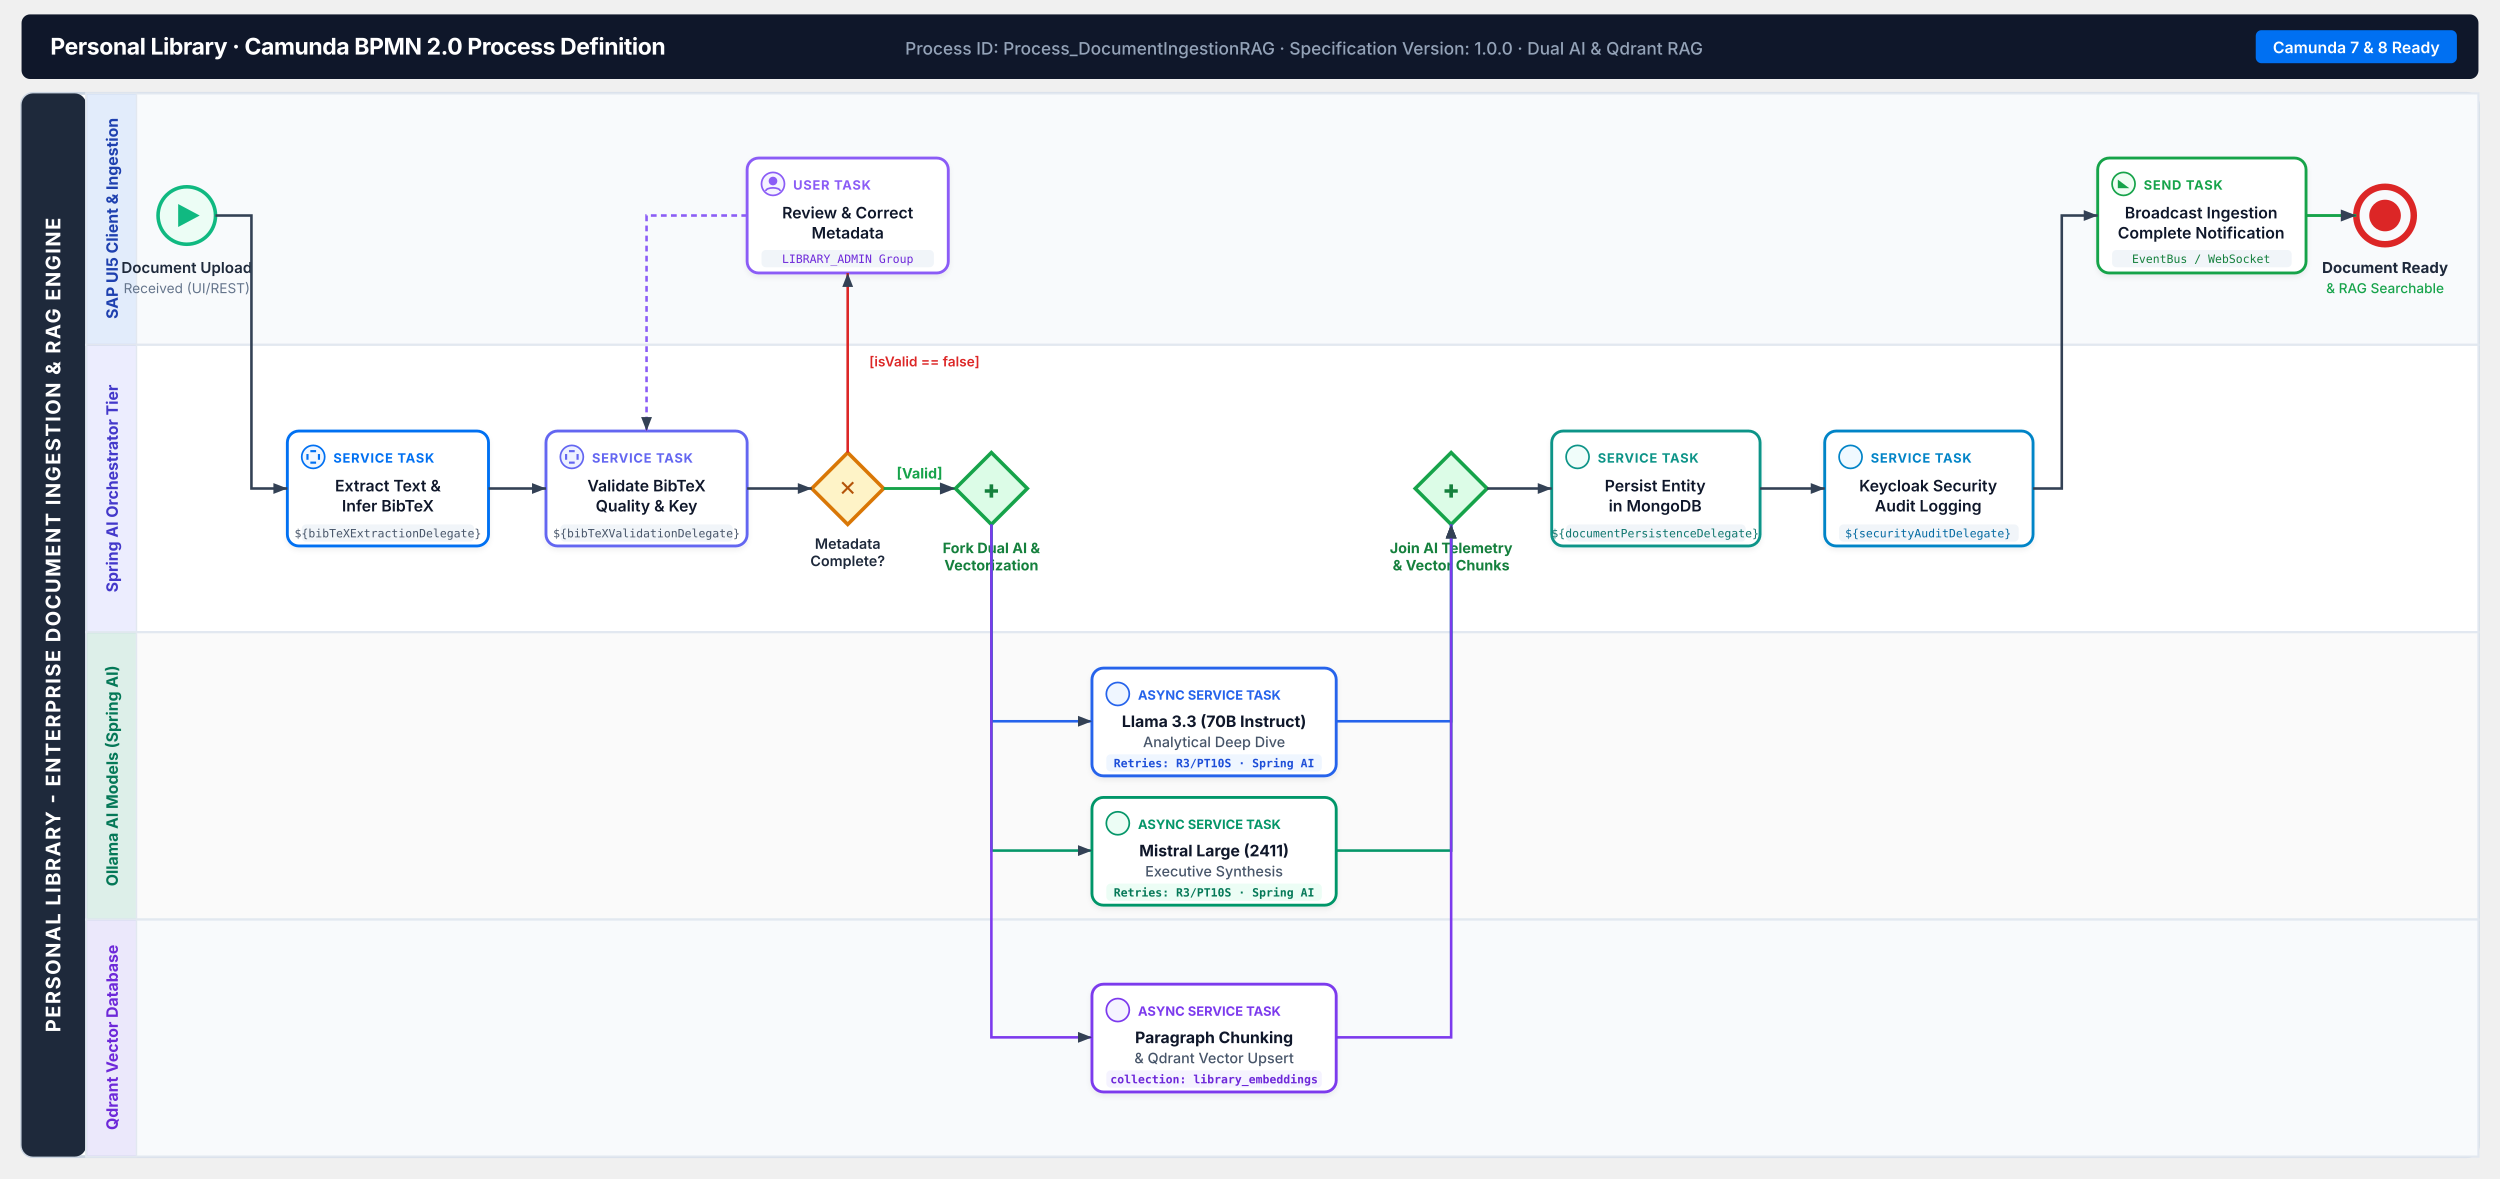
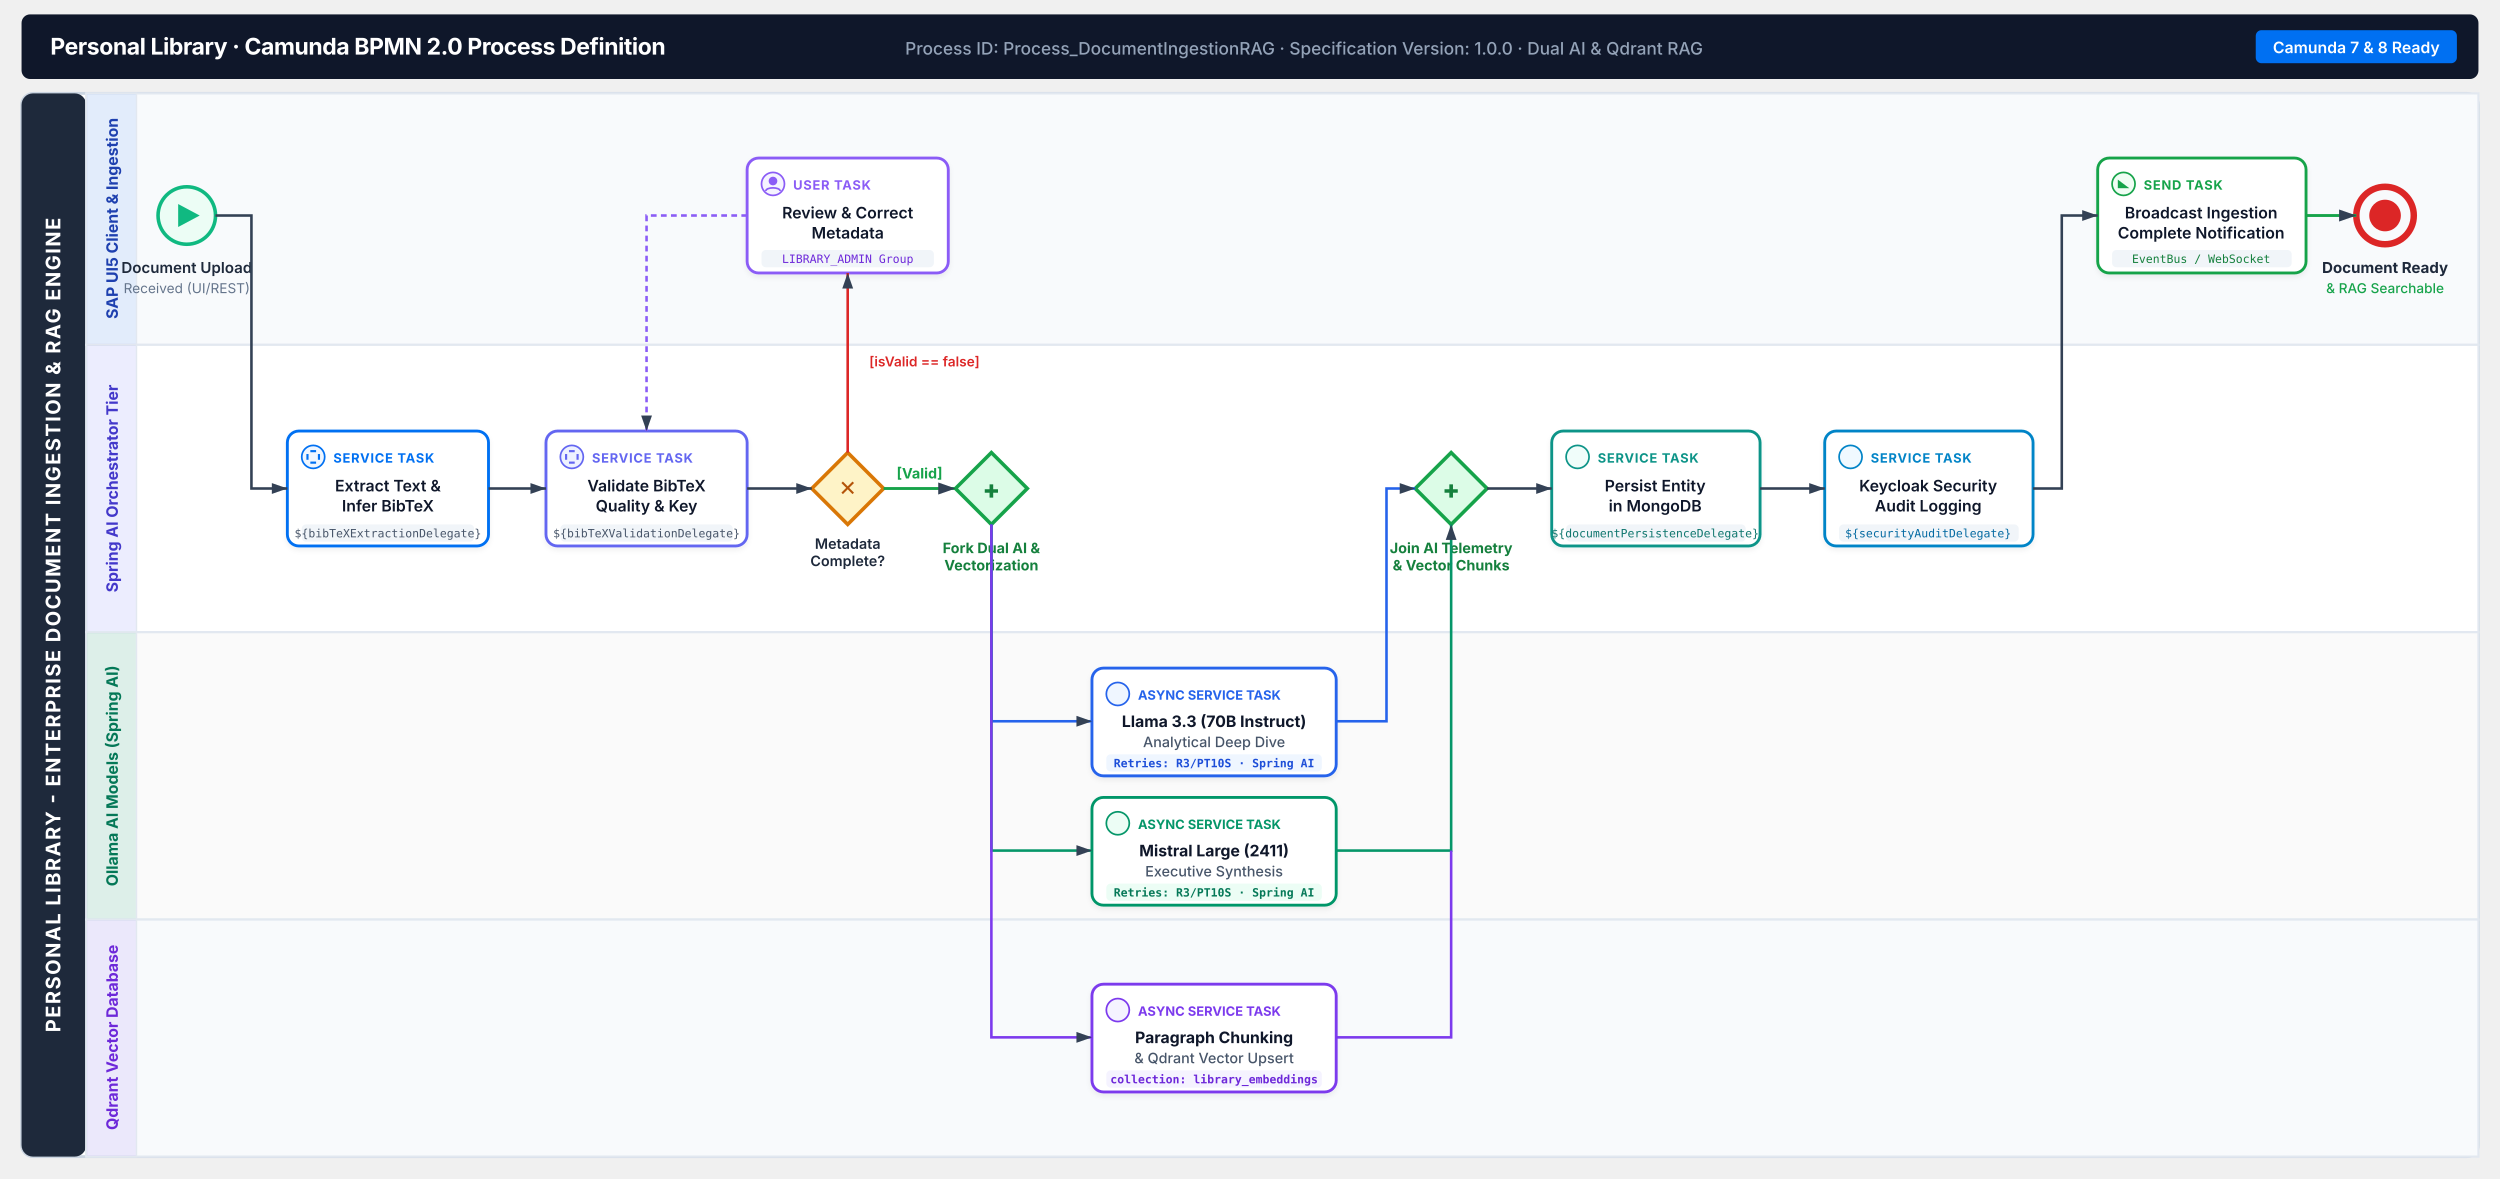
<svg xmlns="http://www.w3.org/2000/svg" viewBox="0 0 1740 820" width="1740" height="820" style="background:#f8fafc; font-family:'Inter', -apple-system, BlinkMacSystemFont, 'Segoe UI', Roboto, sans-serif;">
  <defs>
-     <marker id="bpmn-arrow" viewBox="0 0 10 10" refX="9" refY="5" markerWidth="6" markerHeight="6" orient="auto-start-reverse">
-       <path d="M 0 1.5 L 9 5 L 0 8.5 z" fill="#334155" />
+     <marker id="bpmn-arrow" viewBox="0 0 10 10" refX="10" refY="5" markerWidth="6" markerHeight="6" orient="auto">
+       <path d="M 0 1.5 L 10 5 L 0 8.5 z" fill="#334155" />
    </marker>
-     <marker id="bpmn-arrow-blue" viewBox="0 0 10 10" refX="9" refY="5" markerWidth="6" markerHeight="6" orient="auto-start-reverse">
-       <path d="M 0 1.5 L 9 5 L 0 8.5 z" fill="#0070f2" />
+     <marker id="bpmn-arrow-blue" viewBox="0 0 10 10" refX="10" refY="5" markerWidth="6" markerHeight="6" orient="auto">
+       <path d="M 0 1.5 L 10 5 L 0 8.5 z" fill="#0070f2" />
    </marker>
    <filter id="task-shadow" x="-5%" y="-5%" width="115%" height="120%" filterUnits="userSpaceOnUse">
      <feDropShadow dx="0" dy="2" stdDeviation="2" flood-color="#0f172a" flood-opacity="0.06" />
    </filter>
  </defs>
  <rect x="15" y="10" width="1710" height="45" rx="6" fill="#0f172a" />
  <text x="35" y="38" font-size="16" font-weight="700" fill="#ffffff" letter-spacing="-0.3">Personal Library · Camunda BPMN 2.0 Process Definition</text>
  <text x="630" y="38" font-size="12" font-weight="500" fill="#94a3b8">Process ID: Process_DocumentIngestionRAG · Specification Version: 1.0.0 · Dual AI &amp; Qdrant RAG</text>
  <rect x="1570" y="21" width="140" height="23" rx="4" fill="#0070f2" />
  <text x="1640" y="37" font-size="11" font-weight="600" fill="#ffffff" text-anchor="middle">Camunda 7 &amp; 8 Ready</text>
  <rect x="15" y="65" width="1710" height="740" rx="8" fill="#ffffff" stroke="#cbd5e1" stroke-width="2" />
  <rect x="15" y="65" width="45" height="740" rx="8" fill="#1e293b" />
  <text x="-435" y="42" font-size="14" font-weight="700" fill="#ffffff" transform="rotate(-90)" text-anchor="middle" letter-spacing="1">
    PERSONAL LIBRARY - ENTERPRISE DOCUMENT INGESTION &amp; RAG ENGINE
  </text>
  <rect x="60" y="65" width="1665" height="175" fill="#f8fafc" stroke="#e2e8f0" stroke-width="1.5" />
  <rect x="60" y="65" width="35" height="175" fill="#3b82f6" fill-opacity="0.12" stroke="#e2e8f0" stroke-width="1" />
  <text x="-152" y="82" font-size="11" font-weight="700" fill="#1e40af" transform="rotate(-90)" text-anchor="middle">
    SAP UI5 Client &amp; Ingestion
  </text>
  <rect x="60" y="240" width="1665" height="200" fill="#ffffff" stroke="#e2e8f0" stroke-width="1.5" />
  <rect x="60" y="240" width="35" height="200" fill="#6366f1" fill-opacity="0.12" stroke="#e2e8f0" stroke-width="1" />
  <text x="-340" y="82" font-size="11" font-weight="700" fill="#4338ca" transform="rotate(-90)" text-anchor="middle">
    Spring AI Orchestrator Tier
  </text>
  <rect x="60" y="440" width="1665" height="200" fill="#fafafa" stroke="#e2e8f0" stroke-width="1.5" />
  <rect x="60" y="440" width="35" height="200" fill="#059669" fill-opacity="0.12" stroke="#e2e8f0" stroke-width="1" />
  <text x="-540" y="82" font-size="11" font-weight="700" fill="#047857" transform="rotate(-90)" text-anchor="middle">
    Ollama AI Models (Spring AI)
  </text>
  <rect x="60" y="640" width="1665" height="165" fill="#f8fafc" stroke="#e2e8f0" stroke-width="1.5" />
  <rect x="60" y="640" width="35" height="165" fill="#8b5cf6" fill-opacity="0.12" stroke="#e2e8f0" stroke-width="1" />
  <text x="-722" y="82" font-size="11" font-weight="700" fill="#6d28d9" transform="rotate(-90)" text-anchor="middle">
    Qdrant Vector Database
  </text>
  <circle cx="130" cy="150" r="20" fill="#ecfdf5" stroke="#10b981" stroke-width="2.5" />
  <polygon points="124,142 139,150 124,158" fill="#10b981" />
  <text x="130" y="190" font-size="10.5" font-weight="600" fill="#1e293b" text-anchor="middle">Document Upload</text>
  <text x="130" y="204" font-size="9.5" font-weight="400" fill="#64748b" text-anchor="middle">Received (UI/REST)</text>
  <rect x="200" y="300" width="140" height="80" rx="8" fill="#ffffff" stroke="#0070f2" stroke-width="2" filter="url(#task-shadow)" />
  <circle cx="218" cy="318" r="8" fill="#eff6ff" stroke="#0070f2" stroke-width="1.2" />
  <path d="M 216 314 L 220 314 M 216 322 L 220 322 M 214 316 L 214 320 M 222 316 L 222 320" stroke="#0070f2" stroke-width="1.5" />
  <text x="232" y="322" font-size="9" font-weight="700" fill="#0070f2" letter-spacing="0.5">SERVICE TASK</text>
  <text x="270" y="342" font-size="11" font-weight="600" fill="#0f172a" text-anchor="middle">Extract Text &amp;</text>
  <text x="270" y="356" font-size="11" font-weight="600" fill="#0f172a" text-anchor="middle">Infer BibTeX</text>
  <rect x="210" y="365" width="120" height="12" rx="3" fill="#f1f5f9" />
  <text x="270" y="374" font-size="8" font-family="monospace" font-weight="500" fill="#475569" text-anchor="middle">${bibTeXExtractionDelegate}</text>
  <rect x="380" y="300" width="140" height="80" rx="8" fill="#ffffff" stroke="#6366f1" stroke-width="2" filter="url(#task-shadow)" />
  <circle cx="398" cy="318" r="8" fill="#eef2ff" stroke="#6366f1" stroke-width="1.2" />
  <path d="M 396 314 L 400 314 M 396 322 L 400 322 M 394 316 L 394 320 M 402 316 L 402 320" stroke="#6366f1" stroke-width="1.5" />
  <text x="412" y="322" font-size="9" font-weight="700" fill="#6366f1" letter-spacing="0.5">SERVICE TASK</text>
  <text x="450" y="342" font-size="11" font-weight="600" fill="#0f172a" text-anchor="middle">Validate BibTeX</text>
  <text x="450" y="356" font-size="11" font-weight="600" fill="#0f172a" text-anchor="middle">Quality &amp; Key</text>
  <rect x="390" y="365" width="120" height="12" rx="3" fill="#f1f5f9" />
  <text x="450" y="374" font-size="8" font-family="monospace" font-weight="500" fill="#475569" text-anchor="middle">${bibTeXValidationDelegate}</text>
  <polygon points="565,340 590,315 615,340 590,365" fill="#fef3c7" stroke="#d97706" stroke-width="2.5" />
  <text x="590" y="345" font-size="15" font-weight="800" fill="#b45309" text-anchor="middle">✕</text>
  <text x="590" y="382" font-size="10" font-weight="600" fill="#1e293b" text-anchor="middle">Metadata</text>
  <text x="590" y="394" font-size="10" font-weight="600" fill="#1e293b" text-anchor="middle">Complete?</text>
  <rect x="520" y="110" width="140" height="80" rx="8" fill="#ffffff" stroke="#8b5cf6" stroke-width="2" filter="url(#task-shadow)" />
  <circle cx="538" cy="128" r="8" fill="#f5f3ff" stroke="#8b5cf6" stroke-width="1.2" />
  <circle cx="538" cy="126" r="3" fill="#8b5cf6" />
  <path d="M 533 133 C 533 130, 543 130, 543 133" fill="none" stroke="#8b5cf6" stroke-width="1.2" />
  <text x="552" y="132" font-size="9" font-weight="700" fill="#8b5cf6" letter-spacing="0.5">USER TASK</text>
  <text x="590" y="152" font-size="11" font-weight="600" fill="#0f172a" text-anchor="middle">Review &amp; Correct</text>
  <text x="590" y="166" font-size="11" font-weight="600" fill="#0f172a" text-anchor="middle">Metadata</text>
  <rect x="530" y="174" width="120" height="12" rx="3" fill="#f1f5f9" />
  <text x="590" y="183" font-size="8" font-family="monospace" font-weight="500" fill="#6d28d9" text-anchor="middle">LIBRARY_ADMIN Group</text>
  <polygon points="665,340 690,315 715,340 690,365" fill="#dcfce7" stroke="#16a34a" stroke-width="2.5" />
  <text x="690" y="347" font-size="18" font-weight="800" fill="#15803d" text-anchor="middle">+</text>
  <text x="690" y="385" font-size="10" font-weight="700" fill="#15803d" text-anchor="middle">Fork Dual AI &amp;</text>
  <text x="690" y="397" font-size="10" font-weight="700" fill="#15803d" text-anchor="middle">Vectorization</text>
  <rect x="760" y="465" width="170" height="75" rx="8" fill="#ffffff" stroke="#2563eb" stroke-width="2" filter="url(#task-shadow)" />
  <circle cx="778" cy="483" r="8" fill="#eff6ff" stroke="#2563eb" stroke-width="1.2" />
  <text x="792" y="487" font-size="9" font-weight="700" fill="#2563eb">ASYNC SERVICE TASK</text>
  <text x="845" y="506" font-size="11" font-weight="700" fill="#0f172a" text-anchor="middle">Llama 3.3 (70B Instruct)</text>
  <text x="845" y="520" font-size="10" font-weight="500" fill="#475569" text-anchor="middle">Analytical Deep Dive</text>
  <rect x="770" y="525" width="150" height="12" rx="3" fill="#eff6ff" />
  <text x="845" y="534" font-size="8" font-family="monospace" font-weight="600" fill="#1d4ed8" text-anchor="middle">Retries: R3/PT10S · Spring AI</text>
  <rect x="760" y="555" width="170" height="75" rx="8" fill="#ffffff" stroke="#059669" stroke-width="2" filter="url(#task-shadow)" />
  <circle cx="778" cy="573" r="8" fill="#ecfdf5" stroke="#059669" stroke-width="1.2" />
  <text x="792" y="577" font-size="9" font-weight="700" fill="#059669">ASYNC SERVICE TASK</text>
  <text x="845" y="596" font-size="11" font-weight="700" fill="#0f172a" text-anchor="middle">Mistral Large (2411)</text>
  <text x="845" y="610" font-size="10" font-weight="500" fill="#475569" text-anchor="middle">Executive Synthesis</text>
  <rect x="770" y="615" width="150" height="12" rx="3" fill="#ecfdf5" />
  <text x="845" y="624" font-size="8" font-family="monospace" font-weight="600" fill="#047857" text-anchor="middle">Retries: R3/PT10S · Spring AI</text>
  <rect x="760" y="685" width="170" height="75" rx="8" fill="#ffffff" stroke="#7c3aed" stroke-width="2" filter="url(#task-shadow)" />
  <circle cx="778" cy="703" r="8" fill="#f5f3ff" stroke="#7c3aed" stroke-width="1.2" />
  <text x="792" y="707" font-size="9" font-weight="700" fill="#7c3aed">ASYNC SERVICE TASK</text>
  <text x="845" y="726" font-size="11" font-weight="700" fill="#0f172a" text-anchor="middle">Paragraph Chunking</text>
  <text x="845" y="740" font-size="10" font-weight="500" fill="#475569" text-anchor="middle">&amp; Qdrant Vector Upsert</text>
  <rect x="770" y="745" width="150" height="12" rx="3" fill="#f5f3ff" />
  <text x="845" y="754" font-size="8" font-family="monospace" font-weight="600" fill="#6d28d9" text-anchor="middle">collection: library_embeddings</text>
  <polygon points="985,340 1010,315 1035,340 1010,365" fill="#dcfce7" stroke="#16a34a" stroke-width="2.5" />
  <text x="1010" y="347" font-size="18" font-weight="800" fill="#15803d" text-anchor="middle">+</text>
  <text x="1010" y="385" font-size="10" font-weight="700" fill="#15803d" text-anchor="middle">Join AI Telemetry</text>
  <text x="1010" y="397" font-size="10" font-weight="700" fill="#15803d" text-anchor="middle">&amp; Vector Chunks</text>
  <rect x="1080" y="300" width="145" height="80" rx="8" fill="#ffffff" stroke="#0d9488" stroke-width="2" filter="url(#task-shadow)" />
  <circle cx="1098" cy="318" r="8" fill="#f0fdfa" stroke="#0d9488" stroke-width="1.2" />
  <text x="1112" y="322" font-size="9" font-weight="700" fill="#0d9488" letter-spacing="0.5">SERVICE TASK</text>
  <text x="1152" y="342" font-size="11" font-weight="600" fill="#0f172a" text-anchor="middle">Persist Entity</text>
  <text x="1152" y="356" font-size="11" font-weight="600" fill="#0f172a" text-anchor="middle">in MongoDB</text>
  <rect x="1090" y="365" width="125" height="12" rx="3" fill="#f1f5f9" />
  <text x="1152" y="374" font-size="8" font-family="monospace" font-weight="500" fill="#0f766e" text-anchor="middle">${documentPersistenceDelegate}</text>
  <rect x="1270" y="300" width="145" height="80" rx="8" fill="#ffffff" stroke="#0284c7" stroke-width="2" filter="url(#task-shadow)" />
  <circle cx="1288" cy="318" r="8" fill="#f0f9ff" stroke="#0284c7" stroke-width="1.2" />
  <text x="1302" y="322" font-size="9" font-weight="700" fill="#0284c7" letter-spacing="0.5">SERVICE TASK</text>
  <text x="1342" y="342" font-size="11" font-weight="600" fill="#0f172a" text-anchor="middle">Keycloak Security</text>
  <text x="1342" y="356" font-size="11" font-weight="600" fill="#0f172a" text-anchor="middle">Audit Logging</text>
  <rect x="1280" y="365" width="125" height="12" rx="3" fill="#f1f5f9" />
  <text x="1342" y="374" font-size="8" font-family="monospace" font-weight="500" fill="#0369a1" text-anchor="middle">${securityAuditDelegate}</text>
  <rect x="1460" y="110" width="145" height="80" rx="8" fill="#ffffff" stroke="#16a34a" stroke-width="2" filter="url(#task-shadow)" />
  <circle cx="1478" cy="128" r="8" fill="#f0fdf4" stroke="#16a34a" stroke-width="1.2" />
  <path d="M 1474 125 L 1482 131 L 1474 131 z" fill="#16a34a" />
  <text x="1492" y="132" font-size="9" font-weight="700" fill="#16a34a" letter-spacing="0.5">SEND TASK</text>
  <text x="1532" y="152" font-size="11" font-weight="600" fill="#0f172a" text-anchor="middle">Broadcast Ingestion</text>
  <text x="1532" y="166" font-size="11" font-weight="600" fill="#0f172a" text-anchor="middle">Complete Notification</text>
  <rect x="1470" y="174" width="125" height="12" rx="3" fill="#f1f5f9" />
  <text x="1532" y="183" font-size="8" font-family="monospace" font-weight="500" fill="#15803d" text-anchor="middle">EventBus / WebSocket</text>
  <circle cx="1660" cy="150" r="20" fill="#f8fafc" stroke="#dc2626" stroke-width="4.5" />
  <circle cx="1660" cy="150" r="11" fill="#dc2626" />
  <text x="1660" y="190" font-size="10.5" font-weight="700" fill="#1e293b" text-anchor="middle">Document Ready</text>
  <text x="1660" y="204" font-size="9.5" font-weight="500" fill="#16a34a" text-anchor="middle">&amp; RAG Searchable</text>
  <path d="M 150 150 L 175 150 L 175 340 L 200 340" fill="none" stroke="#334155" stroke-width="1.8" marker-end="url(#bpmn-arrow)" />
  <path d="M 340 340 L 380 340" fill="none" stroke="#334155" stroke-width="1.8" marker-end="url(#bpmn-arrow)" />
  <path d="M 520 340 L 565 340" fill="none" stroke="#334155" stroke-width="1.8" marker-end="url(#bpmn-arrow)" />
  <path d="M 615 340 L 665 340" fill="none" stroke="#16a34a" stroke-width="2" marker-end="url(#bpmn-arrow)" />
  <text x="640" y="333" font-size="10" font-weight="700" fill="#16a34a" text-anchor="middle">[Valid]</text>
  <path d="M 590 315 L 590 190" fill="none" stroke="#dc2626" stroke-width="1.8" marker-end="url(#bpmn-arrow)" />
  <text x="605" y="255" font-size="9.5" font-weight="600" fill="#dc2626">[isValid == false]</text>
  <path d="M 520 150 L 450 150 L 450 300" fill="none" stroke="#8b5cf6" stroke-width="1.8" stroke-dasharray="4 3" marker-end="url(#bpmn-arrow)" />
  <path d="M 690 365 L 690 502 L 760 502" fill="none" stroke="#2563eb" stroke-width="1.8" marker-end="url(#bpmn-arrow)" />
  <path d="M 690 365 L 690 592 L 760 592" fill="none" stroke="#059669" stroke-width="1.8" marker-end="url(#bpmn-arrow)" />
  <path d="M 690 365 L 690 722 L 760 722" fill="none" stroke="#7c3aed" stroke-width="1.8" marker-end="url(#bpmn-arrow)" />
-   <path d="M 930 502 L 1010 502 L 1010 365" fill="none" stroke="#2563eb" stroke-width="1.8" marker-end="url(#bpmn-arrow)" />
+   <path d="M 930 502 L 965 502 L 965 340 L 985 340" fill="none" stroke="#2563eb" stroke-width="1.8" marker-end="url(#bpmn-arrow)" />
  <path d="M 930 592 L 1010 592 L 1010 365" fill="none" stroke="#059669" stroke-width="1.8" marker-end="url(#bpmn-arrow)" />
-   <path d="M 930 722 L 1010 722 L 1010 365" fill="none" stroke="#7c3aed" stroke-width="1.8" marker-end="url(#bpmn-arrow)" />
+   <path d="M 930 722 L 1010 722 L 1010 592" fill="none" stroke="#7c3aed" stroke-width="1.8" />
  <path d="M 1035 340 L 1080 340" fill="none" stroke="#334155" stroke-width="1.8" marker-end="url(#bpmn-arrow)" />
  <path d="M 1225 340 L 1270 340" fill="none" stroke="#334155" stroke-width="1.8" marker-end="url(#bpmn-arrow)" />
  <path d="M 1415 340 L 1435 340 L 1435 150 L 1460 150" fill="none" stroke="#334155" stroke-width="1.8" marker-end="url(#bpmn-arrow)" />
  <path d="M 1605 150 L 1640 150" fill="none" stroke="#16a34a" stroke-width="2" marker-end="url(#bpmn-arrow)" />
</svg>
